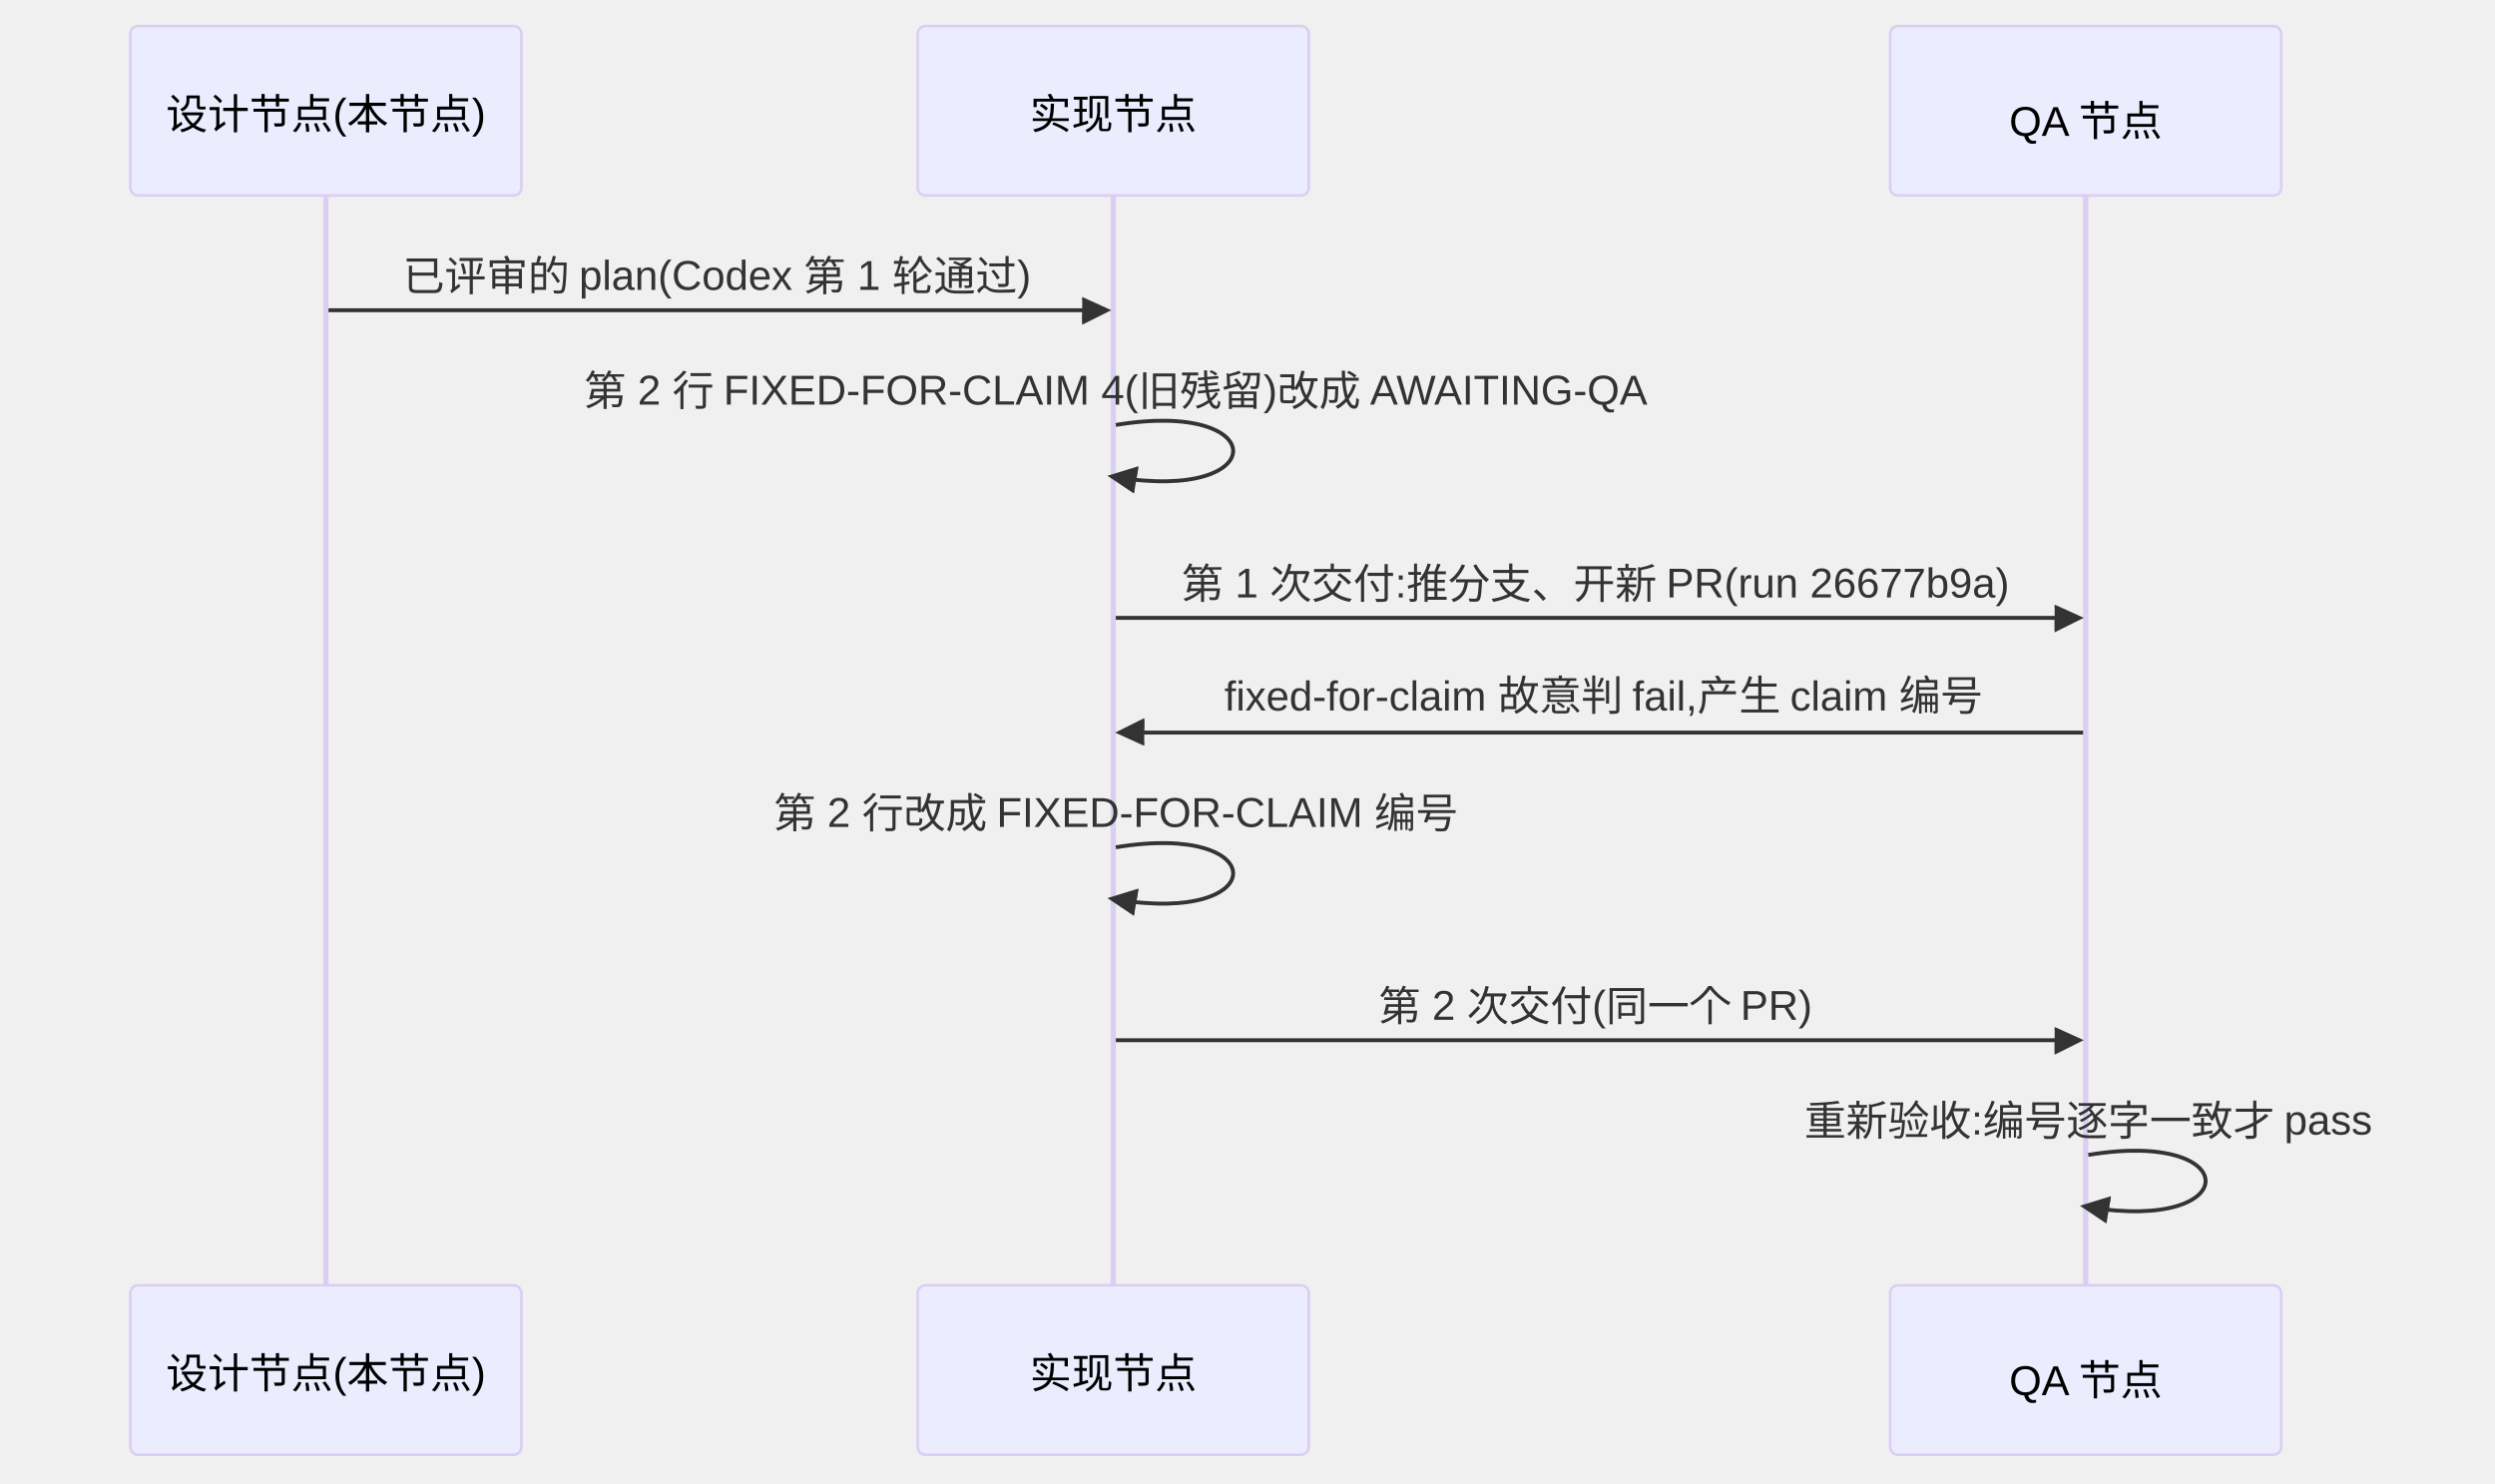
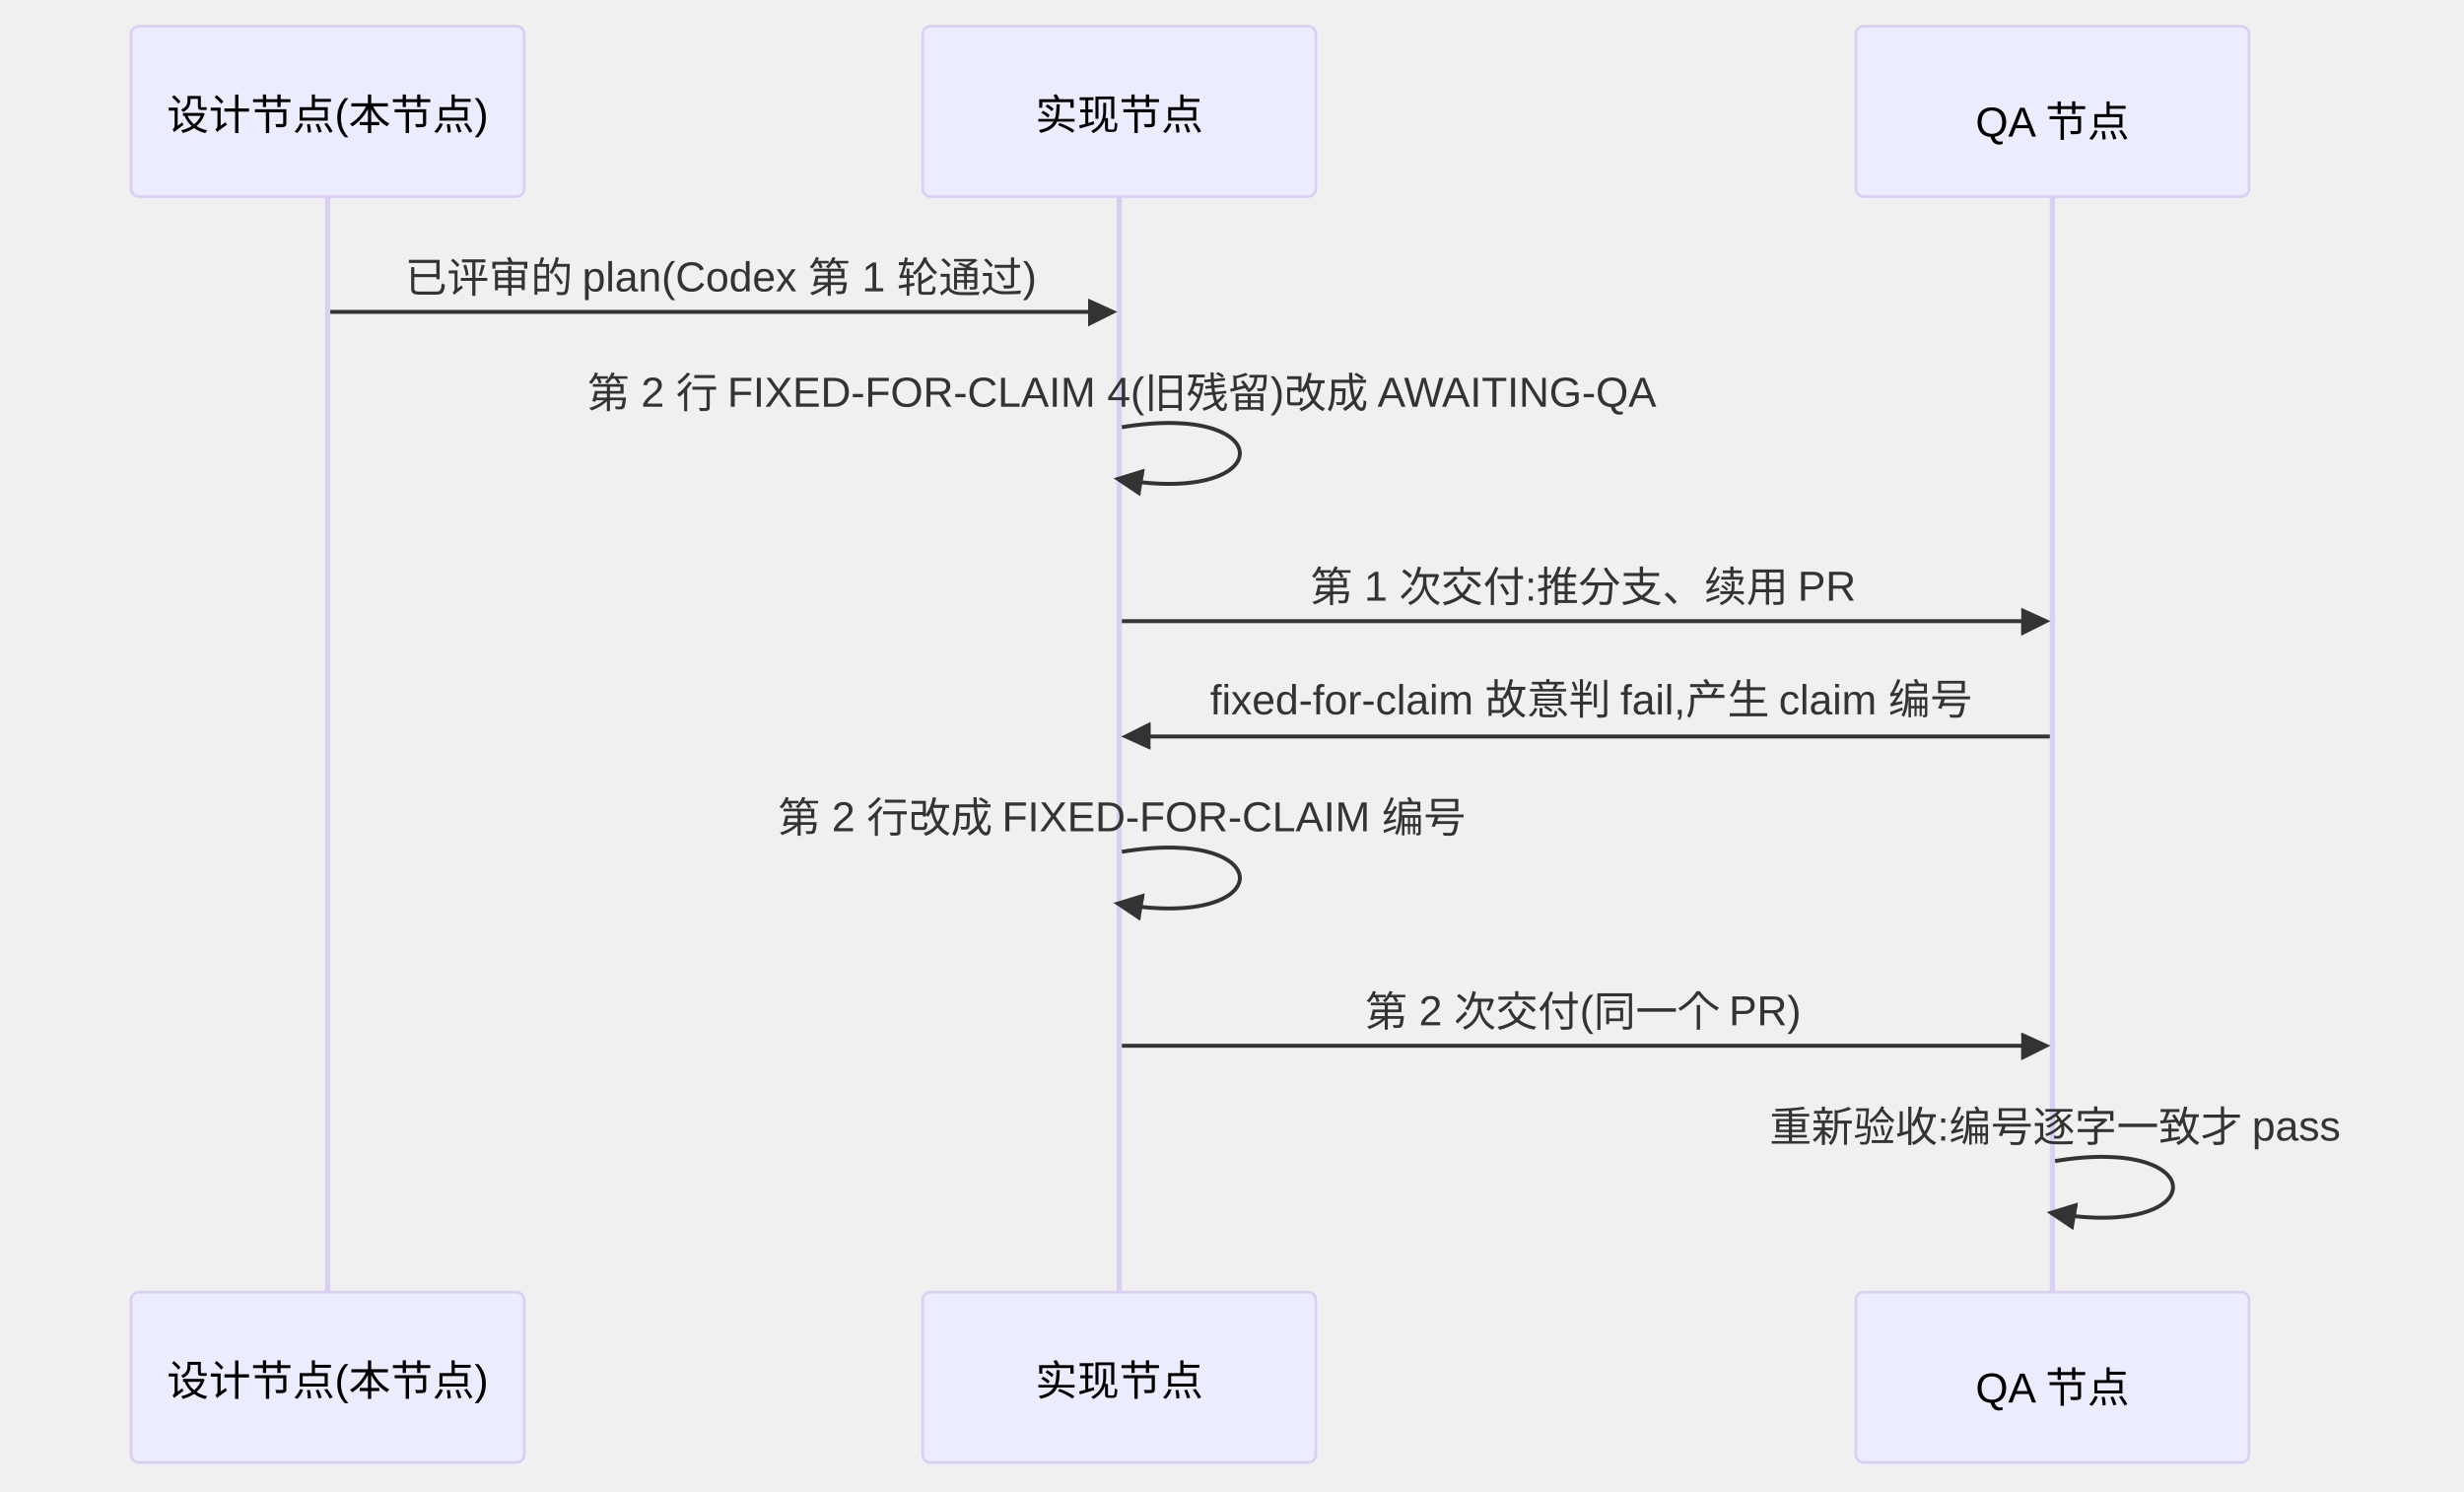
- <svg xmlns="http://www.w3.org/2000/svg" id="FLY-3226-d1" width="100%" style="max-width: 957px; background-color: white;" viewBox="-50 -10 957 569" role="graphics-document document" aria-roledescription="sequence">
+ <svg xmlns="http://www.w3.org/2000/svg" id="FLY-3226-d1" width="100%" style="max-width: 940px; background-color: white;" viewBox="-50 -10 940 569" role="graphics-document document" aria-roledescription="sequence">
  <g>
-     <rect x="675" y="483" fill="#eaeaea" stroke="#666" width="150" height="65" name="Q" rx="3" ry="3" class="actor actor-bottom" />
-     <text x="750" y="515.5" dominant-baseline="central" alignment-baseline="central" class="actor actor-box" style="text-anchor: middle; font-size: 16px; font-weight: 400;">
-       <tspan x="750" dy="0">QA 节点</tspan>
+     <rect x="658" y="483" fill="#eaeaea" stroke="#666" width="150" height="65" name="Q" rx="3" ry="3" class="actor actor-bottom" />
+     <text x="733" y="515.5" dominant-baseline="central" alignment-baseline="central" class="actor actor-box" style="text-anchor: middle; font-size: 16px; font-weight: 400;">
+       <tspan x="733" dy="0">QA 节点</tspan>
    </text>
  </g>
  <g>
    <rect x="302" y="483" fill="#eaeaea" stroke="#666" width="150" height="65" name="I" rx="3" ry="3" class="actor actor-bottom" />
    <text x="377" y="515.5" dominant-baseline="central" alignment-baseline="central" class="actor actor-box" style="text-anchor: middle; font-size: 16px; font-weight: 400;">
      <tspan x="377" dy="0">实现节点</tspan>
    </text>
  </g>
  <g>
    <rect x="0" y="483" fill="#eaeaea" stroke="#666" width="150" height="65" name="D" rx="3" ry="3" class="actor actor-bottom" />
    <text x="75" y="515.5" dominant-baseline="central" alignment-baseline="central" class="actor actor-box" style="text-anchor: middle; font-size: 16px; font-weight: 400;">
      <tspan x="75" dy="0">设计节点(本节点)</tspan>
    </text>
  </g>
  <g>
-     <line id="actor2" x1="750" y1="65" x2="750" y2="483" class="actor-line 200" stroke-width="0.5px" stroke="#999" name="Q" />
+     <line id="actor2" x1="733" y1="65" x2="733" y2="483" class="actor-line 200" stroke-width="0.5px" stroke="#999" name="Q" />
    <g id="root-2">
-       <rect x="675" y="0" fill="#eaeaea" stroke="#666" width="150" height="65" name="Q" rx="3" ry="3" class="actor actor-top" />
-       <text x="750" y="32.5" dominant-baseline="central" alignment-baseline="central" class="actor actor-box" style="text-anchor: middle; font-size: 16px; font-weight: 400;">
-         <tspan x="750" dy="0">QA 节点</tspan>
+       <rect x="658" y="0" fill="#eaeaea" stroke="#666" width="150" height="65" name="Q" rx="3" ry="3" class="actor actor-top" />
+       <text x="733" y="32.5" dominant-baseline="central" alignment-baseline="central" class="actor actor-box" style="text-anchor: middle; font-size: 16px; font-weight: 400;">
+         <tspan x="733" dy="0">QA 节点</tspan>
      </text>
    </g>
  </g>
  <g>
    <line id="actor1" x1="377" y1="65" x2="377" y2="483" class="actor-line 200" stroke-width="0.5px" stroke="#999" name="I" />
    <g id="root-1">
      <rect x="302" y="0" fill="#eaeaea" stroke="#666" width="150" height="65" name="I" rx="3" ry="3" class="actor actor-top" />
      <text x="377" y="32.5" dominant-baseline="central" alignment-baseline="central" class="actor actor-box" style="text-anchor: middle; font-size: 16px; font-weight: 400;">
        <tspan x="377" dy="0">实现节点</tspan>
      </text>
    </g>
  </g>
  <g>
    <line id="actor0" x1="75" y1="65" x2="75" y2="483" class="actor-line 200" stroke-width="0.5px" stroke="#999" name="D" />
    <g id="root-0">
      <rect x="0" y="0" fill="#eaeaea" stroke="#666" width="150" height="65" name="D" rx="3" ry="3" class="actor actor-top" />
      <text x="75" y="32.5" dominant-baseline="central" alignment-baseline="central" class="actor actor-box" style="text-anchor: middle; font-size: 16px; font-weight: 400;">
        <tspan x="75" dy="0">设计节点(本节点)</tspan>
      </text>
    </g>
  </g>
  <style>#FLY-3226-d1{font-family:"trebuchet ms",verdana,arial,sans-serif;font-size:16px;fill:#333;}@keyframes edge-animation-frame{from{stroke-dashoffset:0;}}@keyframes dash{to{stroke-dashoffset:0;}}#FLY-3226-d1 .edge-animation-slow{stroke-dasharray:9,5!important;stroke-dashoffset:900;animation:dash 50s linear infinite;stroke-linecap:round;}#FLY-3226-d1 .edge-animation-fast{stroke-dasharray:9,5!important;stroke-dashoffset:900;animation:dash 20s linear infinite;stroke-linecap:round;}#FLY-3226-d1 .error-icon{fill:#552222;}#FLY-3226-d1 .error-text{fill:#552222;stroke:#552222;}#FLY-3226-d1 .edge-thickness-normal{stroke-width:1px;}#FLY-3226-d1 .edge-thickness-thick{stroke-width:3.5px;}#FLY-3226-d1 .edge-pattern-solid{stroke-dasharray:0;}#FLY-3226-d1 .edge-thickness-invisible{stroke-width:0;fill:none;}#FLY-3226-d1 .edge-pattern-dashed{stroke-dasharray:3;}#FLY-3226-d1 .edge-pattern-dotted{stroke-dasharray:2;}#FLY-3226-d1 .marker{fill:#333333;stroke:#333333;}#FLY-3226-d1 .marker.cross{stroke:#333333;}#FLY-3226-d1 svg{font-family:"trebuchet ms",verdana,arial,sans-serif;font-size:16px;}#FLY-3226-d1 p{margin:0;}#FLY-3226-d1 .actor{stroke:hsl(259.626, 59.777%, 87.902%);fill:#ECECFF;}#FLY-3226-d1 text.actor&gt;tspan{fill:black;stroke:none;}#FLY-3226-d1 .actor-line{stroke:hsl(259.626, 59.777%, 87.902%);}#FLY-3226-d1 .innerArc{stroke-width:1.5;stroke-dasharray:none;}#FLY-3226-d1 .messageLine0{stroke-width:1.5;stroke-dasharray:none;stroke:#333;}#FLY-3226-d1 .messageLine1{stroke-width:1.5;stroke-dasharray:2,2;stroke:#333;}#FLY-3226-d1 #arrowhead path{fill:#333;stroke:#333;}#FLY-3226-d1 .sequenceNumber{fill:white;}#FLY-3226-d1 #sequencenumber{fill:#333;}#FLY-3226-d1 #crosshead path{fill:#333;stroke:#333;}#FLY-3226-d1 .messageText{fill:#333;stroke:none;}#FLY-3226-d1 .labelBox{stroke:hsl(259.626, 59.777%, 87.902%);fill:#ECECFF;}#FLY-3226-d1 .labelText,#FLY-3226-d1 .labelText&gt;tspan{fill:black;stroke:none;}#FLY-3226-d1 .loopText,#FLY-3226-d1 .loopText&gt;tspan{fill:black;stroke:none;}#FLY-3226-d1 .loopLine{stroke-width:2px;stroke-dasharray:2,2;stroke:hsl(259.626, 59.777%, 87.902%);fill:hsl(259.626, 59.777%, 87.902%);}#FLY-3226-d1 .note{stroke:#aaaa33;fill:#fff5ad;}#FLY-3226-d1 .noteText,#FLY-3226-d1 .noteText&gt;tspan{fill:black;stroke:none;}#FLY-3226-d1 .activation0{fill:#f4f4f4;stroke:#666;}#FLY-3226-d1 .activation1{fill:#f4f4f4;stroke:#666;}#FLY-3226-d1 .activation2{fill:#f4f4f4;stroke:#666;}#FLY-3226-d1 .actorPopupMenu{position:absolute;}#FLY-3226-d1 .actorPopupMenuPanel{position:absolute;fill:#ECECFF;box-shadow:0px 8px 16px 0px rgba(0,0,0,0.2);filter:drop-shadow(3px 5px 2px rgb(0 0 0 / 0.4));}#FLY-3226-d1 .actor-man line{stroke:hsl(259.626, 59.777%, 87.902%);fill:#ECECFF;}#FLY-3226-d1 .actor-man circle,#FLY-3226-d1 line{stroke:hsl(259.626, 59.777%, 87.902%);fill:#ECECFF;stroke-width:2px;}#FLY-3226-d1 :root{--mermaid-font-family:"trebuchet ms",verdana,arial,sans-serif;}</style>
  <g />
  <defs>
    <symbol id="computer" width="24" height="24">
      <path transform="scale(.5)" d="M2 2v13h20v-13h-20zm18 11h-16v-9h16v9zm-10.228 6l.466-1h3.524l.467 1h-4.457zm14.228 3h-24l2-6h2.104l-1.33 4h18.45l-1.297-4h2.073l2 6zm-5-10h-14v-7h14v7z" />
    </symbol>
  </defs>
  <defs>
    <symbol id="database" fill-rule="evenodd" clip-rule="evenodd">
      <path transform="scale(.5)" d="M12.258.001l.256.004.255.005.253.008.251.01.249.012.247.015.246.016.242.019.241.02.239.023.236.024.233.027.231.028.229.031.225.032.223.034.22.036.217.038.214.04.211.041.208.043.205.045.201.046.198.048.194.05.191.051.187.053.183.054.18.056.175.057.172.059.168.06.163.061.16.063.155.064.15.066.074.033.073.033.071.034.07.034.069.035.068.035.067.035.066.035.064.036.064.036.062.036.06.036.06.037.058.037.058.037.055.038.055.038.053.038.052.038.051.039.05.039.048.039.047.039.045.04.044.04.043.04.041.04.04.041.039.041.037.041.036.041.034.041.033.042.032.042.03.042.029.042.027.042.026.043.024.043.023.043.021.043.02.043.018.044.017.043.015.044.013.044.012.044.011.045.009.044.007.045.006.045.004.045.002.045.001.045v17l-.001.045-.002.045-.004.045-.006.045-.007.045-.009.044-.011.045-.012.044-.013.044-.015.044-.017.043-.018.044-.02.043-.021.043-.023.043-.024.043-.026.043-.027.042-.029.042-.03.042-.032.042-.033.042-.034.041-.036.041-.037.041-.039.041-.04.041-.041.04-.043.04-.044.04-.045.04-.047.039-.048.039-.05.039-.051.039-.052.038-.053.038-.055.038-.055.038-.058.037-.058.037-.06.037-.06.036-.062.036-.064.036-.064.036-.066.035-.067.035-.068.035-.069.035-.07.034-.071.034-.073.033-.074.033-.15.066-.155.064-.16.063-.163.061-.168.06-.172.059-.175.057-.18.056-.183.054-.187.053-.191.051-.194.05-.198.048-.201.046-.205.045-.208.043-.211.041-.214.04-.217.038-.22.036-.223.034-.225.032-.229.031-.231.028-.233.027-.236.024-.239.023-.241.02-.242.019-.246.016-.247.015-.249.012-.251.01-.253.008-.255.005-.256.004-.258.001-.258-.001-.256-.004-.255-.005-.253-.008-.251-.01-.249-.012-.247-.015-.245-.016-.243-.019-.241-.02-.238-.023-.236-.024-.234-.027-.231-.028-.228-.031-.226-.032-.223-.034-.22-.036-.217-.038-.214-.04-.211-.041-.208-.043-.204-.045-.201-.046-.198-.048-.195-.05-.19-.051-.187-.053-.184-.054-.179-.056-.176-.057-.172-.059-.167-.06-.164-.061-.159-.063-.155-.064-.151-.066-.074-.033-.072-.033-.072-.034-.07-.034-.069-.035-.068-.035-.067-.035-.066-.035-.064-.036-.063-.036-.062-.036-.061-.036-.06-.037-.058-.037-.057-.037-.056-.038-.055-.038-.053-.038-.052-.038-.051-.039-.049-.039-.049-.039-.046-.039-.046-.04-.044-.04-.043-.04-.041-.04-.04-.041-.039-.041-.037-.041-.036-.041-.034-.041-.033-.042-.032-.042-.03-.042-.029-.042-.027-.042-.026-.043-.024-.043-.023-.043-.021-.043-.02-.043-.018-.044-.017-.043-.015-.044-.013-.044-.012-.044-.011-.045-.009-.044-.007-.045-.006-.045-.004-.045-.002-.045-.001-.045v-17l.001-.045.002-.045.004-.045.006-.045.007-.045.009-.044.011-.045.012-.044.013-.044.015-.044.017-.043.018-.044.02-.043.021-.043.023-.043.024-.043.026-.043.027-.042.029-.042.03-.042.032-.042.033-.042.034-.041.036-.041.037-.041.039-.041.04-.041.041-.04.043-.04.044-.04.046-.04.046-.039.049-.039.049-.039.051-.039.052-.038.053-.038.055-.038.056-.038.057-.037.058-.037.06-.037.061-.036.062-.036.063-.036.064-.036.066-.035.067-.035.068-.035.069-.035.07-.034.072-.034.072-.033.074-.033.151-.066.155-.064.159-.063.164-.061.167-.06.172-.059.176-.057.179-.056.184-.054.187-.053.19-.051.195-.05.198-.048.201-.046.204-.045.208-.043.211-.041.214-.04.217-.038.22-.036.223-.034.226-.032.228-.031.231-.028.234-.027.236-.024.238-.023.241-.02.243-.019.245-.016.247-.015.249-.012.251-.01.253-.008.255-.005.256-.004.258-.001.258.001zm-9.258 20.499v.01l.001.021.003.021.004.022.005.021.006.022.007.022.009.023.01.022.011.023.012.023.013.023.015.023.016.024.017.023.018.024.019.024.021.024.022.025.023.024.024.025.052.049.056.05.061.051.066.051.07.051.075.051.079.052.084.052.088.052.092.052.097.052.102.051.105.052.11.052.114.051.119.051.123.051.127.05.131.05.135.05.139.048.144.049.147.047.152.047.155.047.16.045.163.045.167.043.171.043.176.041.178.041.183.039.187.039.19.037.194.035.197.035.202.033.204.031.209.03.212.029.216.027.219.025.222.024.226.021.23.02.233.018.236.016.24.015.243.012.246.01.249.008.253.005.256.004.259.001.26-.001.257-.004.254-.005.25-.008.247-.011.244-.012.241-.014.237-.016.233-.018.231-.021.226-.021.224-.024.22-.026.216-.027.212-.028.21-.031.205-.031.202-.034.198-.034.194-.036.191-.037.187-.039.183-.04.179-.04.175-.042.172-.043.168-.044.163-.045.16-.046.155-.046.152-.047.148-.048.143-.049.139-.049.136-.05.131-.05.126-.05.123-.051.118-.052.114-.051.11-.052.106-.052.101-.052.096-.052.092-.052.088-.053.083-.051.079-.052.074-.052.07-.051.065-.051.06-.051.056-.05.051-.05.023-.024.023-.025.021-.024.02-.024.019-.024.018-.024.017-.024.015-.023.014-.024.013-.023.012-.023.01-.023.01-.022.008-.022.006-.022.006-.022.004-.022.004-.021.001-.021.001-.021v-4.127l-.077.055-.08.053-.083.054-.085.053-.087.052-.09.052-.093.051-.095.05-.097.05-.1.049-.102.049-.105.048-.106.047-.109.047-.111.046-.114.045-.115.045-.118.044-.12.043-.122.042-.124.042-.126.041-.128.04-.13.04-.132.038-.134.038-.135.037-.138.037-.139.035-.142.035-.143.034-.144.033-.147.032-.148.031-.15.03-.151.03-.153.029-.154.027-.156.027-.158.026-.159.025-.161.024-.162.023-.163.022-.165.021-.166.02-.167.019-.169.018-.169.017-.171.016-.173.015-.173.014-.175.013-.175.012-.177.011-.178.01-.179.008-.179.008-.181.006-.182.005-.182.004-.184.003-.184.002h-.37l-.184-.002-.184-.003-.182-.004-.182-.005-.181-.006-.179-.008-.179-.008-.178-.01-.176-.011-.176-.012-.175-.013-.173-.014-.172-.015-.171-.016-.17-.017-.169-.018-.167-.019-.166-.02-.165-.021-.163-.022-.162-.023-.161-.024-.159-.025-.157-.026-.156-.027-.155-.027-.153-.029-.151-.03-.15-.03-.148-.031-.146-.032-.145-.033-.143-.034-.141-.035-.14-.035-.137-.037-.136-.037-.134-.038-.132-.038-.13-.04-.128-.04-.126-.041-.124-.042-.122-.042-.12-.044-.117-.043-.116-.045-.113-.045-.112-.046-.109-.047-.106-.047-.105-.048-.102-.049-.1-.049-.097-.05-.095-.05-.093-.052-.09-.051-.087-.052-.085-.053-.083-.054-.08-.054-.077-.054v4.127zm0-5.654v.011l.001.021.003.021.004.021.005.022.006.022.007.022.009.022.01.022.011.023.012.023.013.023.015.024.016.023.017.024.018.024.019.024.021.024.022.024.023.025.024.024.052.05.056.05.061.05.066.051.07.051.075.052.079.051.084.052.088.052.092.052.097.052.102.052.105.052.11.051.114.051.119.052.123.05.127.051.131.05.135.049.139.049.144.048.147.048.152.047.155.046.16.045.163.045.167.044.171.042.176.042.178.04.183.04.187.038.19.037.194.036.197.034.202.033.204.032.209.03.212.028.216.027.219.025.222.024.226.022.23.02.233.018.236.016.24.014.243.012.246.01.249.008.253.006.256.003.259.001.26-.001.257-.003.254-.006.25-.008.247-.01.244-.012.241-.015.237-.016.233-.018.231-.02.226-.022.224-.024.22-.025.216-.027.212-.029.21-.03.205-.032.202-.033.198-.035.194-.036.191-.037.187-.039.183-.039.179-.041.175-.042.172-.043.168-.044.163-.045.16-.045.155-.047.152-.047.148-.048.143-.048.139-.05.136-.049.131-.05.126-.051.123-.051.118-.051.114-.052.11-.052.106-.052.101-.052.096-.052.092-.052.088-.052.083-.052.079-.052.074-.051.07-.052.065-.051.06-.05.056-.051.051-.049.023-.025.023-.024.021-.025.02-.024.019-.024.018-.024.017-.024.015-.023.014-.023.013-.024.012-.022.01-.023.01-.023.008-.022.006-.022.006-.022.004-.021.004-.022.001-.021.001-.021v-4.139l-.077.054-.08.054-.083.054-.085.052-.087.053-.09.051-.093.051-.095.051-.097.05-.1.049-.102.049-.105.048-.106.047-.109.047-.111.046-.114.045-.115.044-.118.044-.12.044-.122.042-.124.042-.126.041-.128.04-.13.039-.132.039-.134.038-.135.037-.138.036-.139.036-.142.035-.143.033-.144.033-.147.033-.148.031-.15.03-.151.03-.153.028-.154.028-.156.027-.158.026-.159.025-.161.024-.162.023-.163.022-.165.021-.166.02-.167.019-.169.018-.169.017-.171.016-.173.015-.173.014-.175.013-.175.012-.177.011-.178.009-.179.009-.179.007-.181.007-.182.005-.182.004-.184.003-.184.002h-.37l-.184-.002-.184-.003-.182-.004-.182-.005-.181-.007-.179-.007-.179-.009-.178-.009-.176-.011-.176-.012-.175-.013-.173-.014-.172-.015-.171-.016-.17-.017-.169-.018-.167-.019-.166-.02-.165-.021-.163-.022-.162-.023-.161-.024-.159-.025-.157-.026-.156-.027-.155-.028-.153-.028-.151-.03-.15-.03-.148-.031-.146-.033-.145-.033-.143-.033-.141-.035-.14-.036-.137-.036-.136-.037-.134-.038-.132-.039-.13-.039-.128-.04-.126-.041-.124-.042-.122-.043-.12-.043-.117-.044-.116-.044-.113-.046-.112-.046-.109-.046-.106-.047-.105-.048-.102-.049-.1-.049-.097-.05-.095-.051-.093-.051-.09-.051-.087-.053-.085-.052-.083-.054-.08-.054-.077-.054v4.139zm0-5.666v.011l.001.02.003.022.004.021.005.022.006.021.007.022.009.023.01.022.011.023.012.023.013.023.015.023.016.024.017.024.018.023.019.024.021.025.022.024.023.024.024.025.052.05.056.05.061.05.066.051.07.051.075.052.079.051.084.052.088.052.092.052.097.052.102.052.105.051.11.052.114.051.119.051.123.051.127.05.131.05.135.05.139.049.144.048.147.048.152.047.155.046.16.045.163.045.167.043.171.043.176.042.178.04.183.04.187.038.19.037.194.036.197.034.202.033.204.032.209.03.212.028.216.027.219.025.222.024.226.021.23.02.233.018.236.017.24.014.243.012.246.01.249.008.253.006.256.003.259.001.26-.001.257-.003.254-.006.25-.008.247-.01.244-.013.241-.014.237-.016.233-.018.231-.02.226-.022.224-.024.22-.025.216-.027.212-.029.21-.03.205-.032.202-.033.198-.035.194-.036.191-.037.187-.039.183-.039.179-.041.175-.042.172-.043.168-.044.163-.045.16-.045.155-.047.152-.047.148-.048.143-.049.139-.049.136-.049.131-.051.126-.05.123-.051.118-.052.114-.051.11-.052.106-.052.101-.052.096-.052.092-.052.088-.052.083-.052.079-.052.074-.052.07-.051.065-.051.06-.051.056-.05.051-.049.023-.025.023-.025.021-.024.02-.024.019-.024.018-.024.017-.024.015-.023.014-.024.013-.023.012-.023.01-.022.01-.023.008-.022.006-.022.006-.022.004-.022.004-.021.001-.021.001-.021v-4.153l-.077.054-.08.054-.083.053-.085.053-.087.053-.09.051-.093.051-.095.051-.097.05-.1.049-.102.048-.105.048-.106.048-.109.046-.111.046-.114.046-.115.044-.118.044-.12.043-.122.043-.124.042-.126.041-.128.04-.13.039-.132.039-.134.038-.135.037-.138.036-.139.036-.142.034-.143.034-.144.033-.147.032-.148.032-.15.03-.151.03-.153.028-.154.028-.156.027-.158.026-.159.024-.161.024-.162.023-.163.023-.165.021-.166.02-.167.019-.169.018-.169.017-.171.016-.173.015-.173.014-.175.013-.175.012-.177.01-.178.01-.179.009-.179.007-.181.006-.182.006-.182.004-.184.003-.184.001-.185.001-.185-.001-.184-.001-.184-.003-.182-.004-.182-.006-.181-.006-.179-.007-.179-.009-.178-.01-.176-.01-.176-.012-.175-.013-.173-.014-.172-.015-.171-.016-.17-.017-.169-.018-.167-.019-.166-.02-.165-.021-.163-.023-.162-.023-.161-.024-.159-.024-.157-.026-.156-.027-.155-.028-.153-.028-.151-.03-.15-.03-.148-.032-.146-.032-.145-.033-.143-.034-.141-.034-.14-.036-.137-.036-.136-.037-.134-.038-.132-.039-.13-.039-.128-.041-.126-.041-.124-.041-.122-.043-.12-.043-.117-.044-.116-.044-.113-.046-.112-.046-.109-.046-.106-.048-.105-.048-.102-.048-.1-.05-.097-.049-.095-.051-.093-.051-.09-.052-.087-.052-.085-.053-.083-.053-.08-.054-.077-.054v4.153zm8.74-8.179l-.257.004-.254.005-.25.008-.247.011-.244.012-.241.014-.237.016-.233.018-.231.021-.226.022-.224.023-.22.026-.216.027-.212.028-.21.031-.205.032-.202.033-.198.034-.194.036-.191.038-.187.038-.183.04-.179.041-.175.042-.172.043-.168.043-.163.045-.16.046-.155.046-.152.048-.148.048-.143.048-.139.049-.136.05-.131.05-.126.051-.123.051-.118.051-.114.052-.11.052-.106.052-.101.052-.096.052-.092.052-.088.052-.083.052-.079.052-.074.051-.07.052-.065.051-.06.05-.056.05-.051.05-.023.025-.023.024-.021.024-.02.025-.019.024-.018.024-.017.023-.015.024-.014.023-.013.023-.012.023-.01.023-.01.022-.008.022-.006.023-.006.021-.004.022-.004.021-.001.021-.001.021.001.021.001.021.004.021.004.022.006.021.006.023.008.022.01.022.01.023.012.023.013.023.014.023.015.024.017.023.018.024.019.024.02.025.021.024.023.024.023.025.051.05.056.05.06.05.065.051.07.052.074.051.079.052.083.052.088.052.092.052.096.052.101.052.106.052.11.052.114.052.118.051.123.051.126.051.131.05.136.05.139.049.143.048.148.048.152.048.155.046.16.046.163.045.168.043.172.043.175.042.179.041.183.04.187.038.191.038.194.036.198.034.202.033.205.032.21.031.212.028.216.027.22.026.224.023.226.022.231.021.233.018.237.016.241.014.244.012.247.011.25.008.254.005.257.004.26.001.26-.001.257-.004.254-.005.25-.008.247-.011.244-.012.241-.014.237-.016.233-.018.231-.021.226-.022.224-.023.22-.026.216-.027.212-.028.21-.031.205-.032.202-.033.198-.034.194-.036.191-.038.187-.038.183-.04.179-.041.175-.042.172-.043.168-.043.163-.045.16-.046.155-.046.152-.048.148-.048.143-.048.139-.049.136-.05.131-.05.126-.051.123-.051.118-.051.114-.052.11-.052.106-.052.101-.052.096-.052.092-.052.088-.052.083-.052.079-.052.074-.051.07-.052.065-.051.06-.05.056-.05.051-.05.023-.025.023-.024.021-.024.02-.025.019-.024.018-.024.017-.023.015-.024.014-.023.013-.023.012-.023.01-.023.01-.022.008-.022.006-.023.006-.021.004-.022.004-.021.001-.021.001-.021-.001-.021-.001-.021-.004-.021-.004-.022-.006-.021-.006-.023-.008-.022-.01-.022-.01-.023-.012-.023-.013-.023-.014-.023-.015-.024-.017-.023-.018-.024-.019-.024-.02-.025-.021-.024-.023-.024-.023-.025-.051-.05-.056-.05-.06-.05-.065-.051-.07-.052-.074-.051-.079-.052-.083-.052-.088-.052-.092-.052-.096-.052-.101-.052-.106-.052-.11-.052-.114-.052-.118-.051-.123-.051-.126-.051-.131-.05-.136-.05-.139-.049-.143-.048-.148-.048-.152-.048-.155-.046-.16-.046-.163-.045-.168-.043-.172-.043-.175-.042-.179-.041-.183-.04-.187-.038-.191-.038-.194-.036-.198-.034-.202-.033-.205-.032-.21-.031-.212-.028-.216-.027-.22-.026-.224-.023-.226-.022-.231-.021-.233-.018-.237-.016-.241-.014-.244-.012-.247-.011-.25-.008-.254-.005-.257-.004-.26-.001-.26.001z" />
    </symbol>
  </defs>
  <defs>
    <symbol id="clock" width="24" height="24">
      <path transform="scale(.5)" d="M12 2c5.514 0 10 4.486 10 10s-4.486 10-10 10-10-4.486-10-10 4.486-10 10-10zm0-2c-6.627 0-12 5.373-12 12s5.373 12 12 12 12-5.373 12-12-5.373-12-12-12zm5.848 12.459c.202.038.202.333.001.372-1.907.361-6.045 1.111-6.547 1.111-.719 0-1.301-.582-1.301-1.301 0-.512.77-5.447 1.125-7.445.034-.192.312-.181.343.014l.985 6.238 5.394 1.011z" />
    </symbol>
  </defs>
  <defs>
    <marker id="arrowhead" refX="7.9" refY="5" markerUnits="userSpaceOnUse" markerWidth="12" markerHeight="12" orient="auto-start-reverse">
      <path d="M -1 0 L 10 5 L 0 10 z" />
    </marker>
  </defs>
  <defs>
    <marker id="crosshead" markerWidth="15" markerHeight="8" orient="auto" refX="4" refY="4.5">
      <path fill="none" stroke="#000000" stroke-width="1pt" d="M 1,2 L 6,7 M 6,2 L 1,7" style="stroke-dasharray: 0, 0;" />
    </marker>
  </defs>
  <defs>
    <marker id="filled-head" refX="15.5" refY="7" markerWidth="20" markerHeight="28" orient="auto">
      <path d="M 18,7 L9,13 L14,7 L9,1 Z" />
    </marker>
  </defs>
  <defs>
    <marker id="sequencenumber" refX="15" refY="15" markerWidth="60" markerHeight="40" orient="auto">
      <circle cx="15" cy="15" r="6" />
    </marker>
  </defs>
  <text x="225" y="80" text-anchor="middle" dominant-baseline="middle" alignment-baseline="middle" class="messageText" dy="1em" style="font-size: 16px; font-weight: 400;">已评审的 plan(Codex 第 1 轮通过)</text>
  <line x1="76" y1="109" x2="373" y2="109" class="messageLine0" stroke-width="2" stroke="none" marker-end="url(#arrowhead)" style="fill: none;" />
  <text x="378" y="124" text-anchor="middle" dominant-baseline="middle" alignment-baseline="middle" class="messageText" dy="1em" style="font-size: 16px; font-weight: 400;">第 2 行 FIXED-FOR-CLAIM 4(旧残留)改成 AWAITING-QA</text>
  <path d="M 378,153 C 438,143 438,183 378,173" class="messageLine0" stroke-width="2" stroke="none" marker-end="url(#arrowhead)" style="fill: none;" />
-   <text x="562" y="198" text-anchor="middle" dominant-baseline="middle" alignment-baseline="middle" class="messageText" dy="1em" style="font-size: 16px; font-weight: 400;">第 1 次交付:推分支、开新 PR(run 26677b9a)</text>
-   <line x1="378" y1="227" x2="746" y2="227" class="messageLine0" stroke-width="2" stroke="none" marker-end="url(#arrowhead)" style="fill: none;" />
-   <text x="565" y="242" text-anchor="middle" dominant-baseline="middle" alignment-baseline="middle" class="messageText" dy="1em" style="font-size: 16px; font-weight: 400;">fixed-for-claim 故意判 fail,产生 claim 编号</text>
-   <line x1="749" y1="271" x2="381" y2="271" class="messageLine0" stroke-width="2" stroke="none" marker-end="url(#arrowhead)" style="fill: none;" />
+   <text x="554" y="198" text-anchor="middle" dominant-baseline="middle" alignment-baseline="middle" class="messageText" dy="1em" style="font-size: 16px; font-weight: 400;">第 1 次交付:推分支、续用 PR</text>
+   <line x1="378" y1="227" x2="729" y2="227" class="messageLine0" stroke-width="2" stroke="none" marker-end="url(#arrowhead)" style="fill: none;" />
+   <text x="557" y="242" text-anchor="middle" dominant-baseline="middle" alignment-baseline="middle" class="messageText" dy="1em" style="font-size: 16px; font-weight: 400;">fixed-for-claim 故意判 fail,产生 claim 编号</text>
+   <line x1="732" y1="271" x2="381" y2="271" class="messageLine0" stroke-width="2" stroke="none" marker-end="url(#arrowhead)" style="fill: none;" />
  <text x="378" y="286" text-anchor="middle" dominant-baseline="middle" alignment-baseline="middle" class="messageText" dy="1em" style="font-size: 16px; font-weight: 400;">第 2 行改成 FIXED-FOR-CLAIM 编号</text>
  <path d="M 378,315 C 438,305 438,345 378,335" class="messageLine0" stroke-width="2" stroke="none" marker-end="url(#arrowhead)" style="fill: none;" />
-   <text x="562" y="360" text-anchor="middle" dominant-baseline="middle" alignment-baseline="middle" class="messageText" dy="1em" style="font-size: 16px; font-weight: 400;">第 2 次交付(同一个 PR)</text>
-   <line x1="378" y1="389" x2="746" y2="389" class="messageLine0" stroke-width="2" stroke="none" marker-end="url(#arrowhead)" style="fill: none;" />
-   <text x="751" y="404" text-anchor="middle" dominant-baseline="middle" alignment-baseline="middle" class="messageText" dy="1em" style="font-size: 16px; font-weight: 400;">重新验收:编号逐字一致才 pass</text>
-   <path d="M 751,433 C 811,423 811,463 751,453" class="messageLine0" stroke-width="2" stroke="none" marker-end="url(#arrowhead)" style="fill: none;" />
+   <text x="554" y="360" text-anchor="middle" dominant-baseline="middle" alignment-baseline="middle" class="messageText" dy="1em" style="font-size: 16px; font-weight: 400;">第 2 次交付(同一个 PR)</text>
+   <line x1="378" y1="389" x2="729" y2="389" class="messageLine0" stroke-width="2" stroke="none" marker-end="url(#arrowhead)" style="fill: none;" />
+   <text x="734" y="404" text-anchor="middle" dominant-baseline="middle" alignment-baseline="middle" class="messageText" dy="1em" style="font-size: 16px; font-weight: 400;">重新验收:编号逐字一致才 pass</text>
+   <path d="M 734,433 C 794,423 794,463 734,453" class="messageLine0" stroke-width="2" stroke="none" marker-end="url(#arrowhead)" style="fill: none;" />
</svg>
